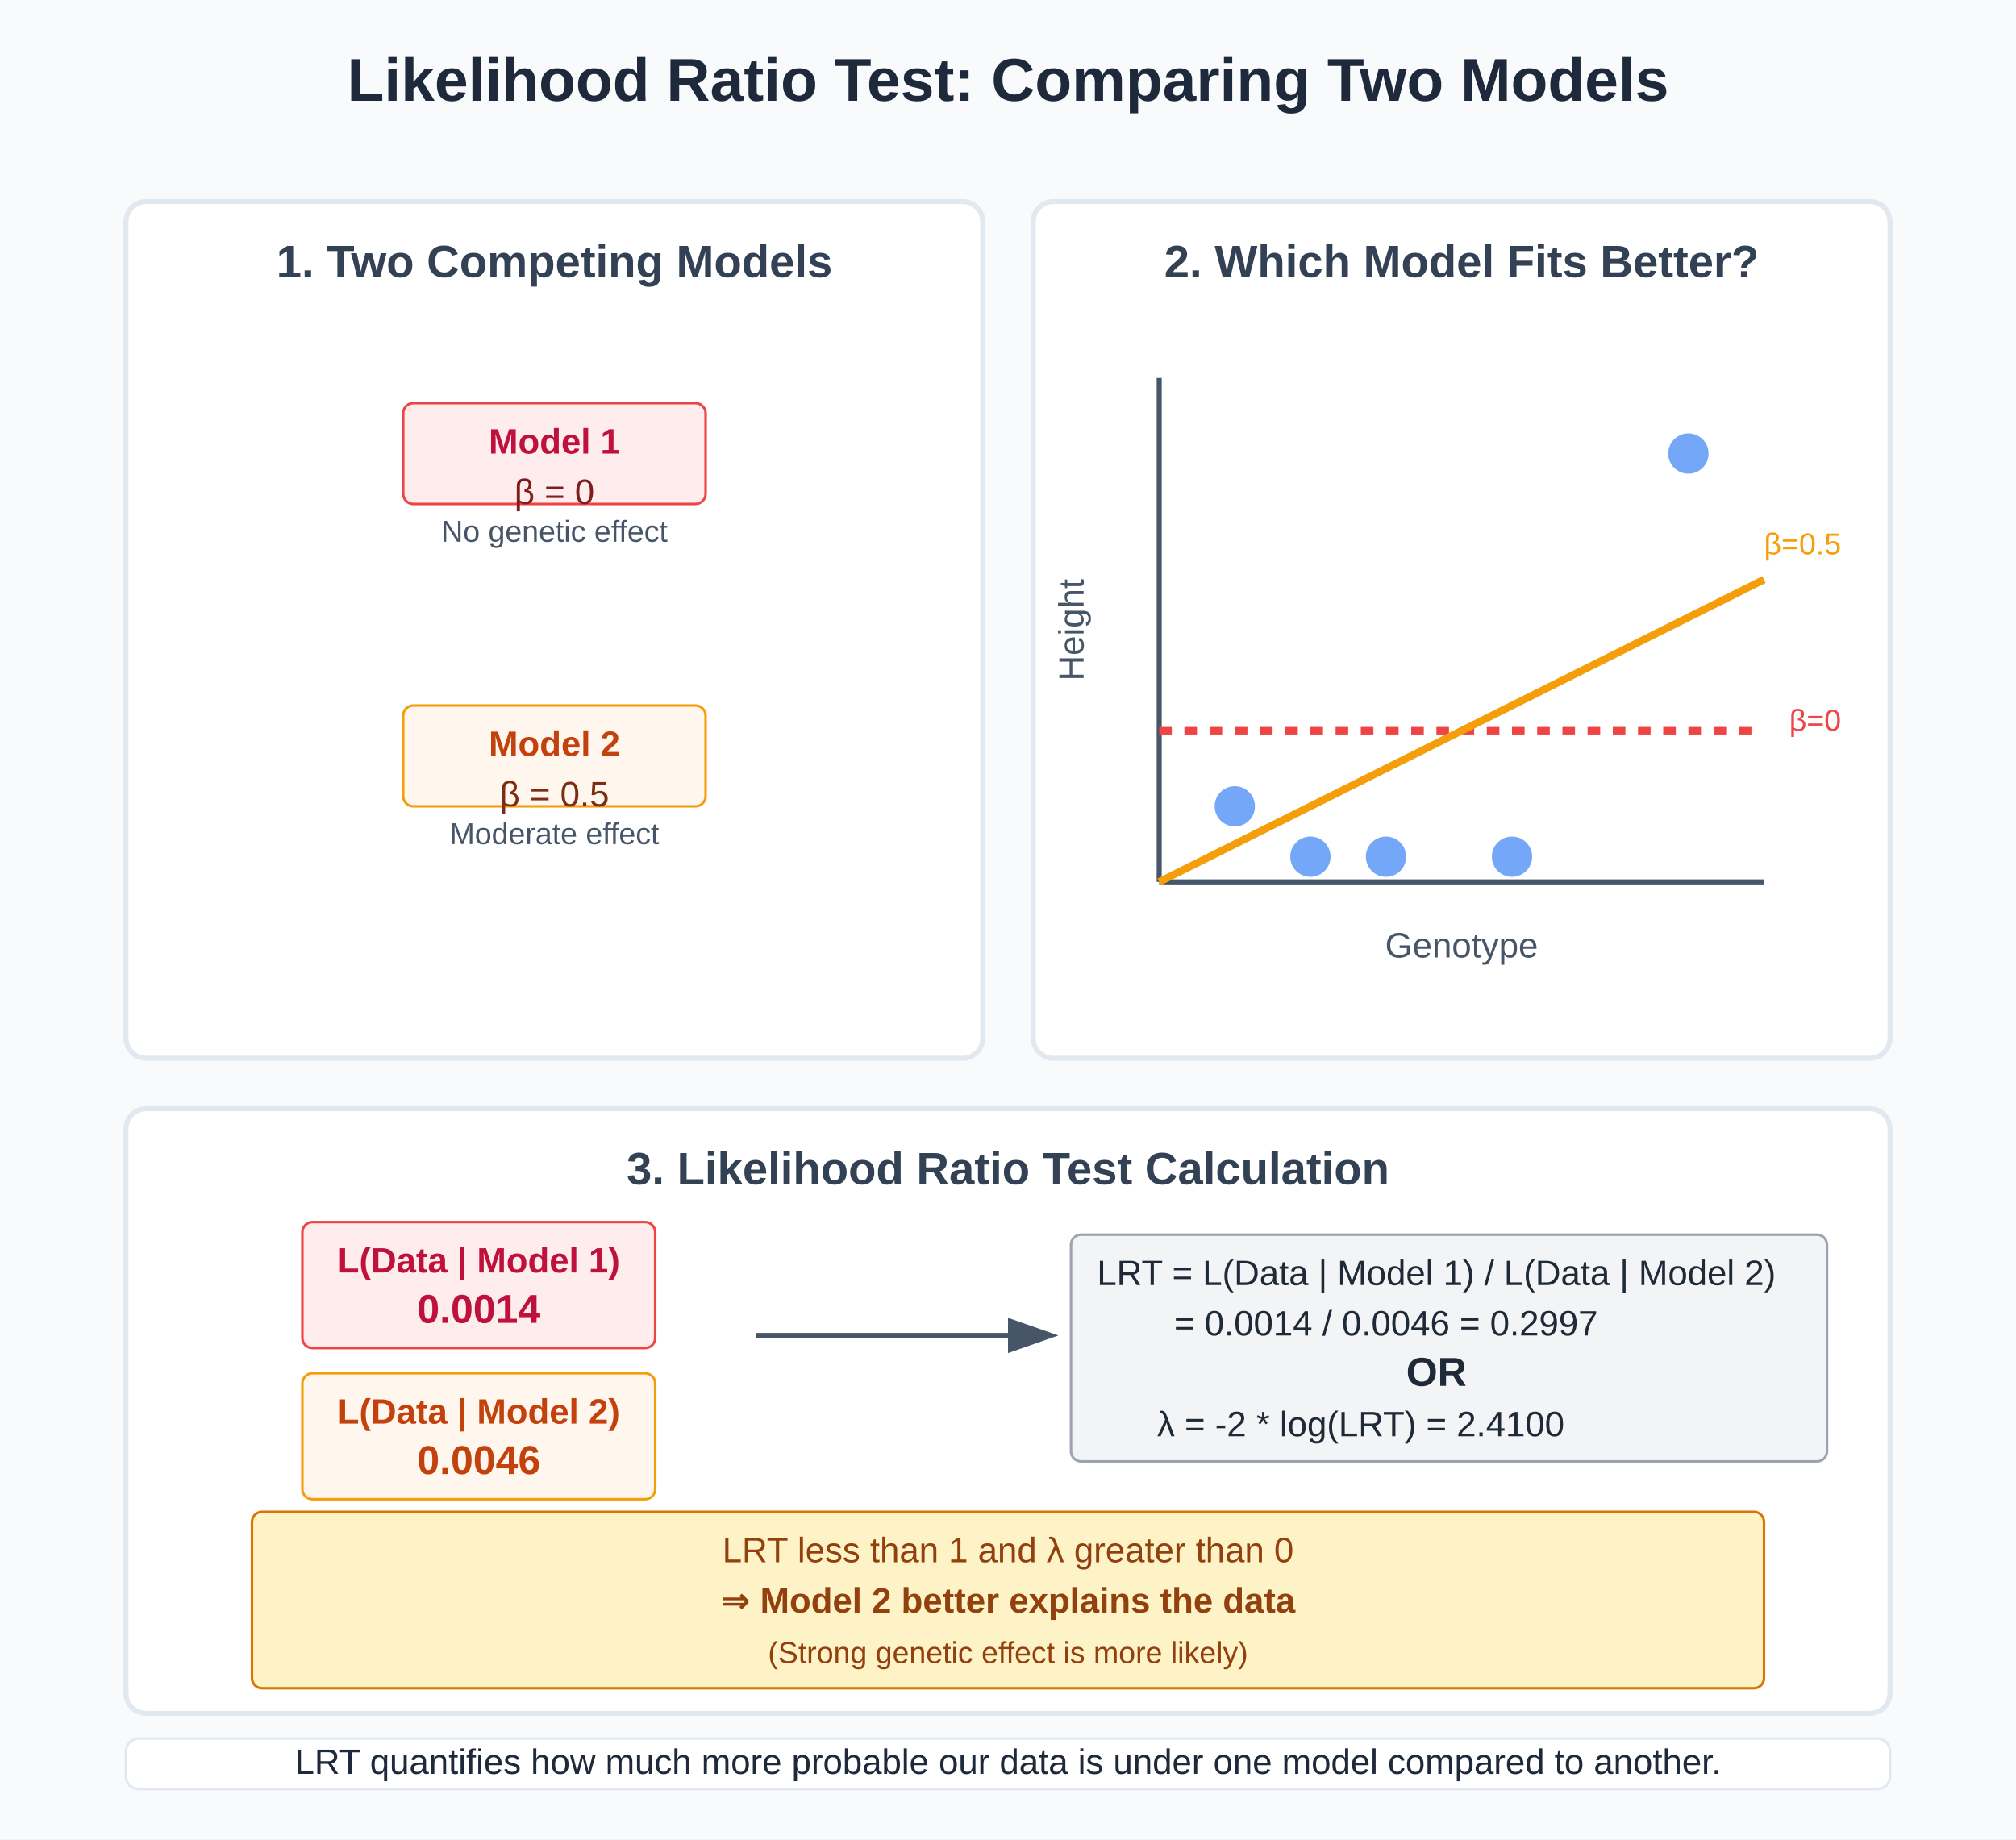
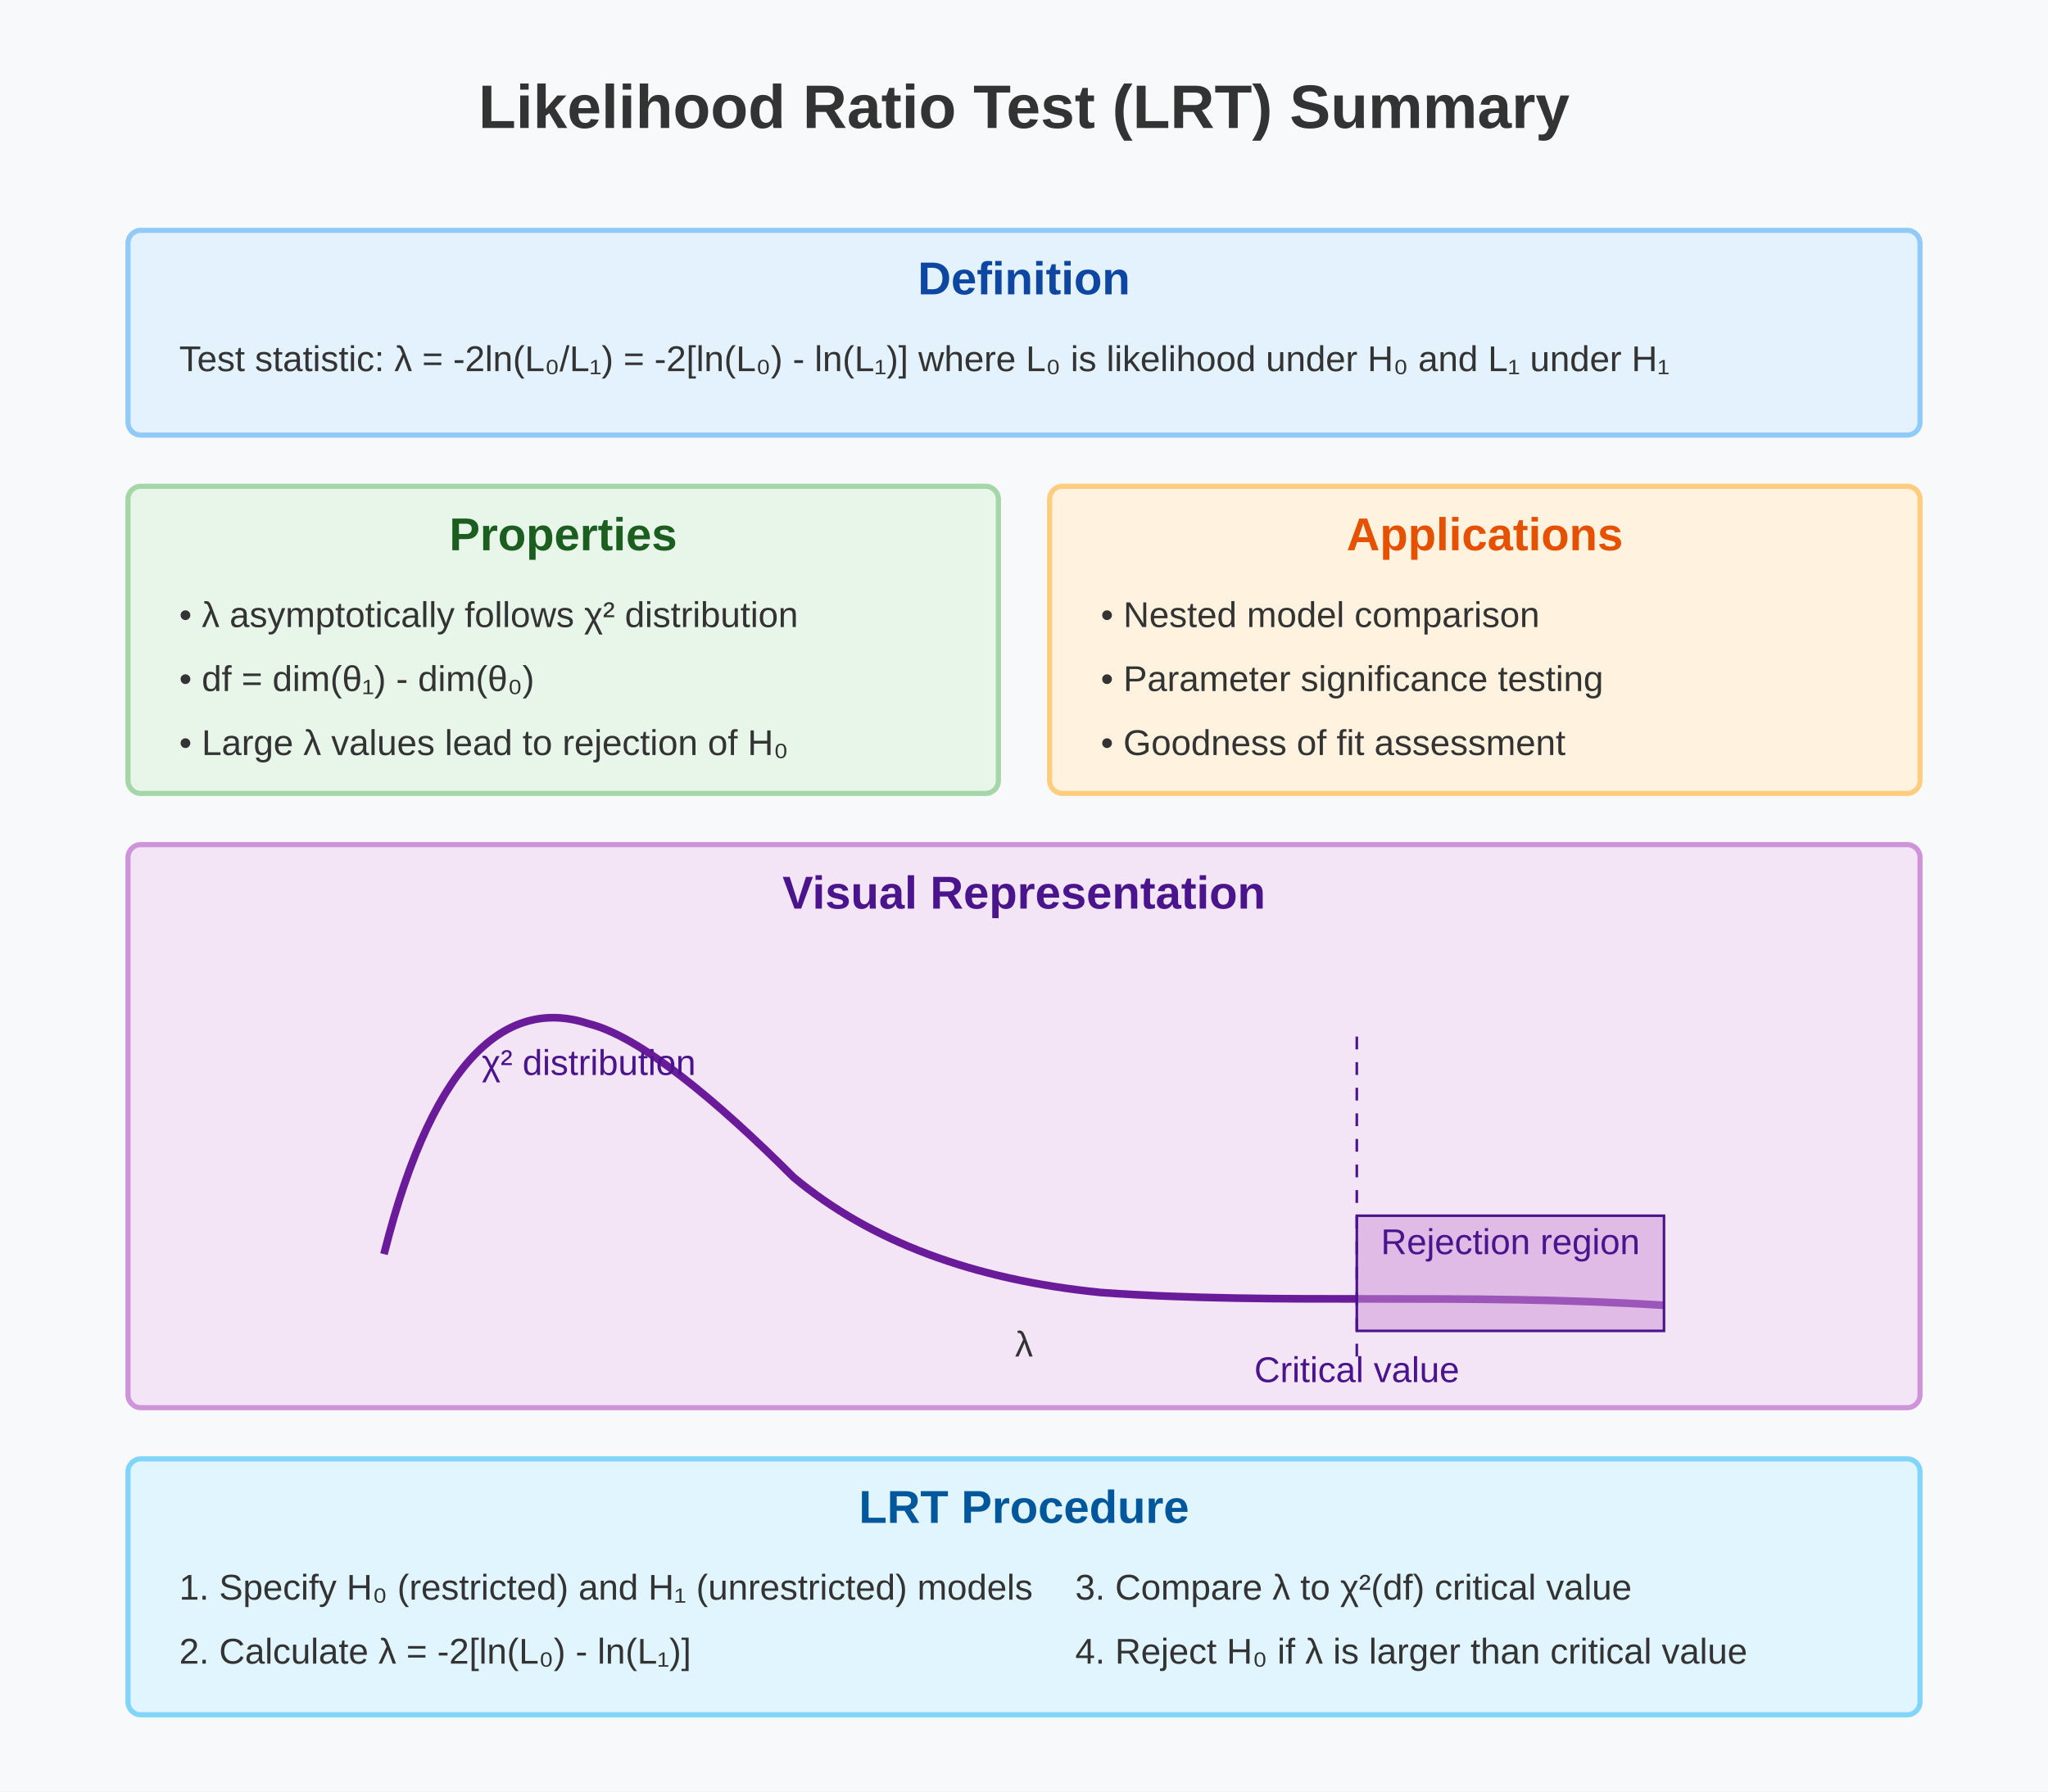
- <svg xmlns="http://www.w3.org/2000/svg" viewBox="0 0 800 730">
-   <rect width="800" height="730" fill="#f8fafc" />
-   <text x="400" y="40" font-family="Arial, sans-serif" font-size="24" font-weight="bold" text-anchor="middle" fill="#1e293b">Likelihood Ratio Test: Comparing Two Models</text>
-   <rect x="50" y="80" width="340" height="340" fill="#ffffff" stroke="#e2e8f0" stroke-width="2" rx="8" />
-   <text x="220" y="110" font-family="Arial, sans-serif" font-size="18" font-weight="bold" text-anchor="middle" fill="#334155">1. Two Competing Models</text>
-   <g transform="translate(220, 180)">
-     <rect x="-60" y="-20" width="120" height="40" fill="#ffeded" stroke="#ef4444" stroke-width="1" rx="4" />
-     <text x="0" y="0" font-family="Arial, sans-serif" font-size="14" font-weight="bold" text-anchor="middle" fill="#be123c">Model 1</text>
-     <text x="0" y="20" font-family="Arial, sans-serif" font-size="14" text-anchor="middle" fill="#7f1d1d">β = 0</text>
-     <text x="0" y="35" font-family="Arial, sans-serif" font-size="12" text-anchor="middle" fill="#475569">No genetic effect</text>
+ <svg xmlns="http://www.w3.org/2000/svg" viewBox="0 0 800 700">
+   <rect width="800" height="700" fill="#f8f9fa" />
+   <text x="400" y="50" font-family="Arial, sans-serif" font-size="24" font-weight="bold" text-anchor="middle" fill="#333">Likelihood Ratio Test (LRT) Summary</text>
+   <g transform="translate(50, 90)">
+     <rect x="0" y="0" width="700" height="80" rx="5" fill="#e3f2fd" stroke="#90caf9" stroke-width="2" />
+     <text x="350" y="25" font-family="Arial, sans-serif" font-size="18" font-weight="bold" text-anchor="middle" fill="#0d47a1">Definition</text>
+     <text x="20" y="55" font-family="Arial, sans-serif" font-size="14" text-anchor="start" fill="#333">Test
+             statistic: λ = -2ln(L₀/L₁) = -2[ln(L₀) - ln(L₁)] where L₀ is likelihood under H₀ and L₁ under H₁</text>
+     <rect x="0" y="100" width="340" height="120" rx="5" fill="#e8f5e9" stroke="#a5d6a7" stroke-width="2" />
+     <text x="170" y="125" font-family="Arial, sans-serif" font-size="18" font-weight="bold" text-anchor="middle" fill="#1b5e20">Properties</text>
+     <text x="20" y="155" font-family="Arial, sans-serif" font-size="14" text-anchor="start" fill="#333">• λ
+             asymptotically follows χ² distribution</text>
+     <text x="20" y="180" font-family="Arial, sans-serif" font-size="14" text-anchor="start" fill="#333">• df =
+             dim(θ₁) - dim(θ₀)</text>
+     <text x="20" y="205" font-family="Arial, sans-serif" font-size="14" text-anchor="start" fill="#333">• Large λ
+             values lead to rejection of H₀</text>
+     <rect x="360" y="100" width="340" height="120" rx="5" fill="#fff3e0" stroke="#ffcc80" stroke-width="2" />
+     <text x="530" y="125" font-family="Arial, sans-serif" font-size="18" font-weight="bold" text-anchor="middle" fill="#e65100">Applications</text>
+     <text x="380" y="155" font-family="Arial, sans-serif" font-size="14" text-anchor="start" fill="#333">• Nested
+             model comparison</text>
+     <text x="380" y="180" font-family="Arial, sans-serif" font-size="14" text-anchor="start" fill="#333">• Parameter
+             significance testing</text>
+     <text x="380" y="205" font-family="Arial, sans-serif" font-size="14" text-anchor="start" fill="#333">• Goodness
+             of fit assessment</text>
+     <rect x="0" y="240" width="700" height="220" rx="5" fill="#f3e5f5" stroke="#ce93d8" stroke-width="2" />
+     <text x="350" y="265" font-family="Arial, sans-serif" font-size="18" font-weight="bold" text-anchor="middle" fill="#4a148c">Visual Representation</text>
+     <path d="M 100 400               C 120 320, 150 300, 180 310              C 200 315, 230 340, 260 370              C 290 395, 330 410, 380 415              C 450 420, 520 415, 600 420" stroke="#6a1b9a" stroke-width="3" fill="none" />
+     <path d="M 480 385               L 480 430               L 600 430              L 600 385               Z" fill="#ce93d8" fill-opacity="0.5" stroke="#4a148c" stroke-width="1" />
+     <text x="350" y="440" font-family="Arial, sans-serif" font-size="14" text-anchor="middle" fill="#333">λ</text>
+     <text x="480" y="450" font-family="Arial, sans-serif" font-size="14" text-anchor="middle" fill="#4a148c">Critical value</text>
+     <text x="540" y="400" font-family="Arial, sans-serif" font-size="14" text-anchor="middle" fill="#4a148c">Rejection region</text>
+     <text x="180" y="330" font-family="Arial, sans-serif" font-size="14" text-anchor="middle" fill="#4a148c">χ²
+             distribution</text>
+     <line x1="480" y1="440" x2="480" y2="310" stroke="#4a148c" stroke-width="1" stroke-dasharray="5,5" />
+     <rect x="0" y="480" width="700" height="100" rx="5" fill="#e1f5fe" stroke="#81d4fa" stroke-width="2" />
+     <text x="350" y="505" font-family="Arial, sans-serif" font-size="18" font-weight="bold" text-anchor="middle" fill="#01579b">LRT Procedure</text>
+     <text x="20" y="535" font-family="Arial, sans-serif" font-size="14" text-anchor="start" fill="#333">1. Specify
+             H₀ (restricted) and H₁ (unrestricted) models</text>
+     <text x="20" y="560" font-family="Arial, sans-serif" font-size="14" text-anchor="start" fill="#333">2. Calculate
+             λ = -2[ln(L₀) - ln(L₁)]</text>
+     <text x="370" y="535" font-family="Arial, sans-serif" font-size="14" text-anchor="start" fill="#333">3. Compare
+             λ to χ²(df) critical value</text>
+     <text x="370" y="560" font-family="Arial, sans-serif" font-size="14" text-anchor="start" fill="#333">4. Reject
+             H₀ if λ is larger than critical value</text>
  </g>
-   <g transform="translate(220, 300)">
-     <rect x="-60" y="-20" width="120" height="40" fill="#fff7ed" stroke="#f59e0b" stroke-width="1" rx="4" />
-     <text x="0" y="0" font-family="Arial, sans-serif" font-size="14" font-weight="bold" text-anchor="middle" fill="#c2410c">Model 2</text>
-     <text x="0" y="20" font-family="Arial, sans-serif" font-size="14" text-anchor="middle" fill="#7c2d12">β = 0.5</text>
-     <text x="0" y="35" font-family="Arial, sans-serif" font-size="12" text-anchor="middle" fill="#475569">Moderate effect</text>
-   </g>
-   <rect x="410" y="80" width="340" height="340" fill="#ffffff" stroke="#e2e8f0" stroke-width="2" rx="8" />
-   <text x="580" y="110" font-family="Arial, sans-serif" font-size="18" font-weight="bold" text-anchor="middle" fill="#334155">2. Which Model Fits Better?</text>
-   <line x1="460" y1="350" x2="700" y2="350" stroke="#475569" stroke-width="2" />
-   <line x1="460" y1="350" x2="460" y2="150" stroke="#475569" stroke-width="2" />
-   <text x="580" y="380" font-family="Arial, sans-serif" font-size="14" text-anchor="middle" fill="#475569">Genotype</text>
-   <text x="430" y="250" font-family="Arial, sans-serif" font-size="14" text-anchor="middle" fill="#475569" transform="rotate(-90, 430, 250)">Height</text>
-   <circle cx="490" cy="320" r="8" fill="#3b82f6" opacity="0.7" />
-   <circle cx="520" cy="340" r="8" fill="#3b82f6" opacity="0.7" />
-   <circle cx="550" cy="340" r="8" fill="#3b82f6" opacity="0.7" />
-   <circle cx="600" cy="340" r="8" fill="#3b82f6" opacity="0.7" />
-   <circle cx="670" cy="180" r="8" fill="#3b82f6" opacity="0.7" />
-   <line x1="460" y1="290" x2="700" y2="290" stroke="#ef4444" stroke-width="3" stroke-dasharray="5,5" />
-   <line x1="460" y1="350" x2="700" y2="230" stroke="#f59e0b" stroke-width="3" />
-   <text x="710" y="290" font-family="Arial, sans-serif" font-size="12" fill="#ef4444">β=0</text>
-   <text x="700" y="220" font-family="Arial, sans-serif" font-size="12" fill="#f59e0b">β=0.5</text>
-   <rect x="50" y="440" width="700" height="240" fill="#ffffff" stroke="#e2e8f0" stroke-width="2" rx="8" />
-   <text x="400" y="470" font-family="Arial, sans-serif" font-size="18" font-weight="bold" text-anchor="middle" fill="#334155">3. Likelihood Ratio Test Calculation</text>
-   <g transform="translate(190, 510)">
-     <rect x="-70" y="-25" width="140" height="50" fill="#ffeded" stroke="#ef4444" stroke-width="1" rx="4" />
-     <text x="0" y="-5" font-family="Arial, sans-serif" font-size="14" font-weight="bold" text-anchor="middle" fill="#be123c">L(Data | Model 1)</text>
-     <text x="0" y="15" font-family="Arial, sans-serif" font-size="16" font-weight="bold" text-anchor="middle" fill="#be123c">0.0014</text>
-   </g>
-   <g transform="translate(190, 570)">
-     <rect x="-70" y="-25" width="140" height="50" fill="#fff7ed" stroke="#f59e0b" stroke-width="1" rx="4" />
-     <text x="0" y="-5" font-family="Arial, sans-serif" font-size="14" font-weight="bold" text-anchor="middle" fill="#c2410c">L(Data | Model 2)</text>
-     <text x="0" y="15" font-family="Arial, sans-serif" font-size="16" font-weight="bold" text-anchor="middle" fill="#c2410c">0.0046</text>
-   </g>
-   <line x1="300" y1="530" x2="400" y2="530" stroke="#475569" stroke-width="2" marker-end="url(#arrowhead)" />
-   <defs>
-     <marker id="arrowhead" markerWidth="10" markerHeight="7" refX="0" refY="3.5" orient="auto">
-       <polygon points="0 0, 10 3.5, 0 7" fill="#475569" />
-     </marker>
-   </defs>
-   <g transform="translate(550, 520)">
-     <rect x="-125" y="-30" width="300" height="90" fill="#f3f4f6" stroke="#9ca3af" stroke-width="1" rx="4" />
-     <text x="20" y="-10" font-family="Arial, sans-serif" font-size="14" text-anchor="middle" fill="#1f2937">LRT = L(Data | Model 1) / L(Data | Model 2)</text>
-     <text x="0" y="10" font-family="Arial, sans-serif" font-size="14" text-anchor="middle" fill="#1f2937"> = 0.0014 / 0.0046 = 0.2997</text>
-     <text x="20" y="30" font-family="Arial, sans-serif" font-size="16" font-weight="bold" text-anchor="middle" fill="#1f2937">OR</text>
-     <text x="-10" y="50" font-family="Arial, sans-serif" font-size="14" text-anchor="middle" fill="#1f2937">λ = -2 * log(LRT) = 2.4100</text>
-   </g>
-   <g transform="translate(250, 635)">
-     <rect x="-150" y="-35" width="600" height="70" fill="#fef3c7" stroke="#d97706" stroke-width="1" rx="4" />
-     <text x="150" y="-15" font-family="Arial, sans-serif" font-size="14" text-anchor="middle" fill="#92400e">LRT less than 1 and λ greater than 0</text>
-     <text x="150" y="5" font-family="Arial, sans-serif" font-size="14" font-weight="bold" text-anchor="middle" fill="#92400e">⇒ Model 2 better explains the data</text>
-     <text x="150" y="25" font-family="Arial, sans-serif" font-size="12" text-anchor="middle" fill="#92400e">(Strong genetic effect is more likely)</text>
-   </g>
-   <rect x="50" y="690" width="700" height="20" fill="#ffffff" stroke="#e2e8f0" stroke-width="1" rx="5" />
-   <text x="400" y="704" font-family="Arial, sans-serif" font-size="14" text-anchor="middle" fill="#1e293b">LRT quantifies how much more probable our data is under one model compared to another.</text>
</svg>
